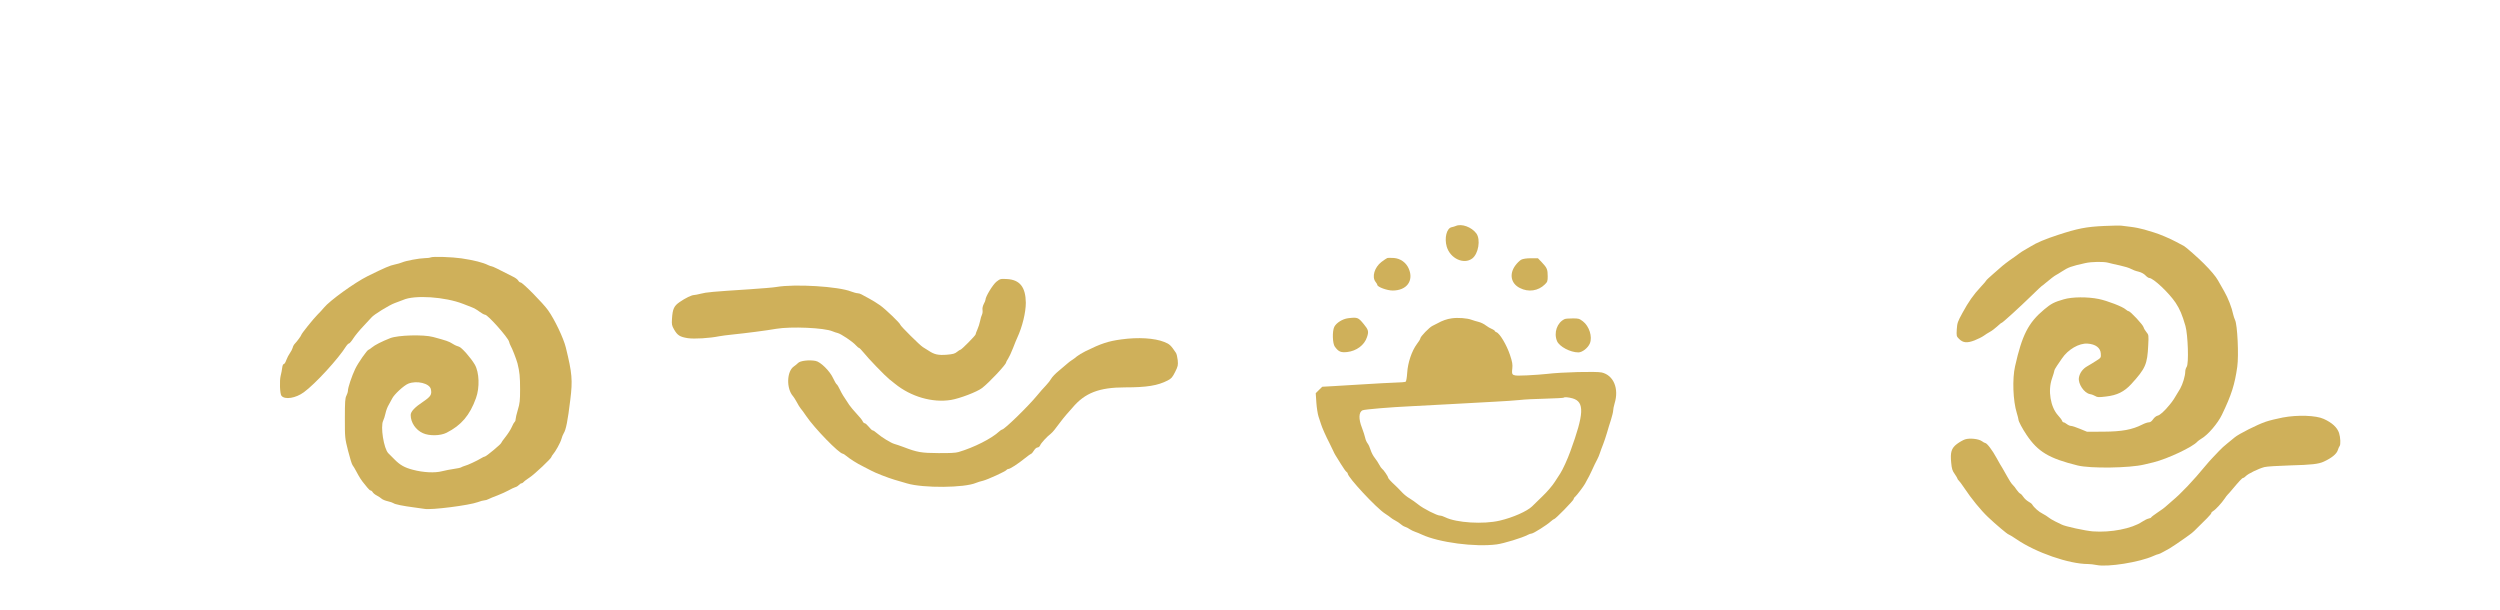
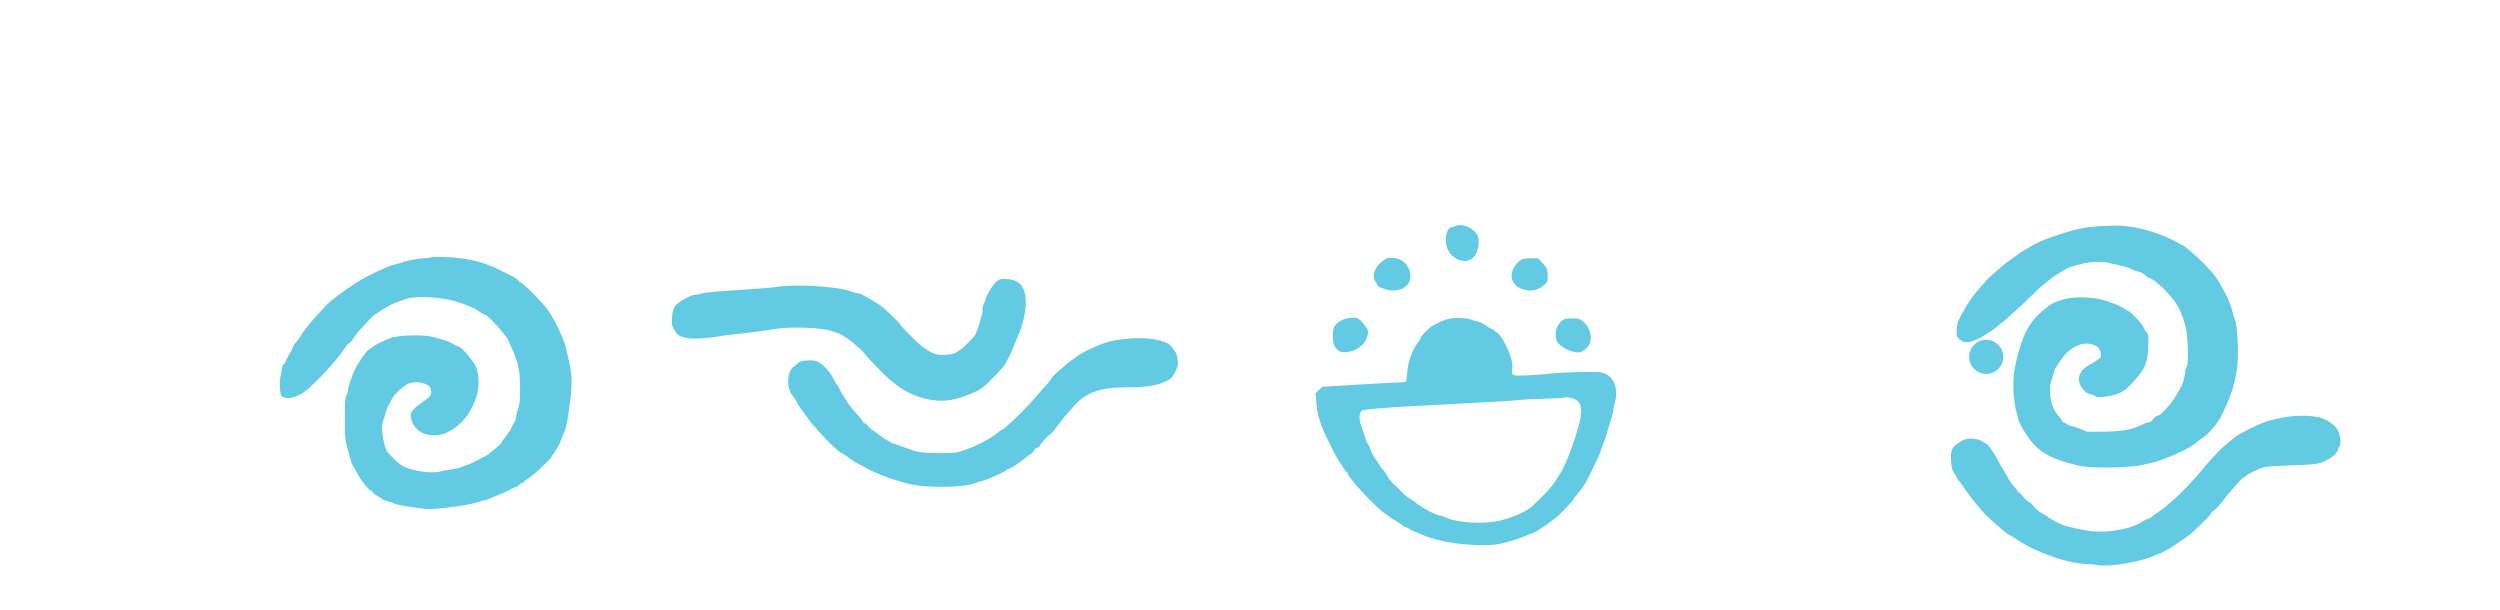
<svg xmlns="http://www.w3.org/2000/svg" viewBox="0 50 2788 340" width="697" height="170">
-   <g transform="translate(0,800) scale(0.1,-0.1)" fill="#cfb05a" stroke="none">
+   <g transform="translate(0,800) scale(0.1,-0.1)" fill="#62CAE3" stroke="none">
    <path d="M16235 6680 c-11 -5 -32 -11 -47 -14 -55 -12 -82 -120 -54 -217 39 -132 190 -202 284 -132 70 53 96 212 46 280 -53 71 -164 112 -229 83z" />
    <path d="M23465 6680 c-200 -9 -295 -28 -515 -100 -141 -46 -239 -87 -305 -129 -27 -17 -59 -35 -70 -41 -11 -5 -38 -23 -60 -39 -22 -17 -66 -49 -99 -71 -32 -23 -70 -52 -85 -65 -14 -13 -61 -53 -103 -90 -43 -37 -78 -70 -78 -74 0 -3 -27 -35 -61 -71 -82 -88 -136 -165 -204 -290 -53 -97 -58 -111 -63 -182 -4 -75 -4 -78 25 -107 45 -45 90 -49 173 -17 38 15 84 38 102 51 18 13 50 34 71 45 21 11 57 39 80 60 23 22 45 40 50 40 9 0 193 167 337 307 58 57 107 103 109 103 2 0 21 15 42 33 55 46 100 81 118 90 9 4 36 21 61 37 77 50 104 60 265 96 71 16 205 18 256 4 20 -6 78 -19 129 -30 51 -11 107 -28 125 -39 17 -10 54 -24 82 -30 32 -8 61 -23 79 -42 15 -16 34 -29 42 -29 45 0 221 -166 295 -277 47 -72 73 -133 109 -258 28 -98 39 -422 14 -456 -9 -13 -16 -36 -16 -52 0 -48 -28 -141 -57 -192 -67 -114 -80 -134 -118 -180 -60 -73 -107 -115 -135 -121 -14 -3 -36 -21 -49 -40 -16 -23 -31 -34 -48 -34 -13 0 -46 -11 -73 -25 -112 -57 -228 -78 -430 -79 l-185 -1 -78 32 c-43 18 -88 33 -100 33 -12 0 -33 9 -47 20 -14 11 -30 20 -37 20 -6 0 -14 8 -17 18 -3 10 -23 36 -44 59 -85 93 -116 277 -68 412 14 41 26 80 26 87 0 7 14 33 30 56 17 24 41 59 54 79 68 102 192 174 287 167 89 -6 143 -47 147 -110 3 -47 3 -47 -50 -81 -29 -19 -74 -46 -100 -61 -51 -28 -86 -77 -94 -128 -11 -68 58 -171 123 -183 20 -3 47 -14 60 -22 22 -14 37 -15 119 -5 124 14 203 53 282 139 159 174 179 220 189 433 6 113 5 116 -20 146 -14 17 -29 42 -32 55 -7 28 -148 179 -167 179 -6 0 -21 9 -32 19 -33 31 -205 97 -302 117 -123 25 -295 24 -389 -4 -108 -31 -140 -48 -218 -113 -177 -148 -247 -285 -325 -634 -32 -140 -23 -385 19 -520 10 -33 19 -67 19 -75 0 -19 44 -101 91 -171 126 -187 249 -261 569 -340 142 -35 578 -29 740 10 25 6 72 17 105 25 156 38 440 172 490 231 6 7 26 21 45 33 74 43 183 171 229 267 107 222 143 337 171 535 18 125 2 470 -25 522 -7 15 -16 42 -20 60 -15 75 -59 188 -100 258 -24 41 -56 97 -70 123 -23 42 -81 112 -161 191 -56 57 -196 180 -216 191 -13 6 -52 28 -88 47 -68 37 -191 89 -250 106 -19 6 -67 20 -106 32 -38 11 -106 25 -150 30 -43 5 -90 11 -104 13 -14 3 -101 1 -195 -3z" />
    <path d="M4805 6330 c-11 -5 -42 -9 -69 -9 -60 -1 -210 -29 -251 -47 -16 -7 -54 -18 -83 -24 -52 -10 -112 -36 -301 -129 -145 -72 -425 -274 -489 -353 -15 -18 -47 -54 -72 -78 -46 -46 -180 -213 -180 -225 0 -8 -49 -75 -72 -98 -10 -10 -21 -30 -24 -45 -4 -15 -18 -42 -31 -60 -13 -18 -31 -53 -40 -77 -8 -25 -21 -45 -28 -45 -8 0 -15 -17 -18 -42 -3 -24 -10 -63 -17 -88 -14 -55 -9 -203 9 -224 38 -46 159 -27 250 40 125 91 384 372 474 517 10 15 23 27 30 27 6 1 28 26 47 56 19 30 70 92 113 137 43 45 84 89 90 97 23 30 198 138 259 160 35 12 77 28 93 35 128 58 468 35 670 -44 28 -10 70 -27 95 -37 25 -9 65 -32 89 -51 24 -18 52 -33 61 -33 30 0 256 -254 267 -300 3 -14 11 -34 17 -45 18 -30 64 -149 77 -197 24 -96 29 -150 29 -289 0 -126 -3 -157 -25 -229 -14 -46 -25 -94 -25 -106 0 -13 -5 -26 -11 -29 -5 -4 -21 -31 -33 -60 -13 -29 -45 -78 -70 -109 -25 -31 -46 -61 -46 -65 0 -12 -167 -151 -182 -152 -7 0 -26 -9 -43 -20 -42 -26 -152 -78 -184 -85 -14 -4 -31 -11 -37 -15 -6 -5 -42 -13 -80 -18 -38 -5 -98 -17 -134 -26 -80 -21 -208 -15 -325 16 -93 24 -144 53 -205 115 -25 25 -56 57 -70 70 -50 52 -89 297 -57 362 8 15 19 52 26 82 6 30 22 73 36 95 13 22 30 54 38 70 21 45 130 146 179 166 95 39 239 4 253 -61 13 -60 -1 -82 -85 -139 -95 -63 -140 -111 -140 -149 0 -84 56 -167 137 -203 70 -32 194 -30 263 5 164 83 259 194 328 386 43 117 37 288 -13 374 -45 77 -149 194 -177 200 -15 3 -47 17 -70 32 -42 27 -70 36 -218 76 -108 29 -391 21 -478 -13 -94 -37 -171 -76 -203 -103 -17 -14 -34 -26 -38 -26 -15 0 -118 -147 -150 -215 -38 -79 -81 -208 -81 -243 0 -13 -8 -37 -17 -55 -14 -27 -17 -64 -17 -252 0 -219 0 -220 36 -363 20 -79 42 -151 50 -160 8 -9 27 -42 43 -72 28 -54 57 -100 83 -130 7 -8 24 -30 38 -47 14 -18 31 -33 37 -33 7 0 18 -9 24 -20 7 -11 27 -27 45 -36 18 -9 42 -25 53 -35 11 -10 42 -23 70 -29 27 -6 55 -16 62 -21 15 -13 109 -32 233 -48 52 -7 104 -14 114 -16 73 -15 501 40 594 75 29 11 62 20 73 20 12 0 33 6 47 14 15 8 61 27 102 42 41 16 96 41 123 56 26 15 58 30 71 34 14 3 32 14 42 25 9 10 23 19 29 19 7 0 19 7 26 16 7 9 37 31 65 49 53 34 244 214 244 230 0 5 7 16 15 25 30 34 85 133 96 174 6 22 17 51 25 63 26 41 45 136 74 375 27 218 21 294 -50 583 -25 103 -125 313 -198 415 -56 79 -284 310 -306 310 -8 0 -20 9 -26 20 -6 11 -27 28 -48 39 -177 91 -239 121 -249 121 -6 0 -24 6 -40 14 -58 29 -158 54 -298 75 -101 15 -316 22 -340 11z" />
    <path d="M15470 6322 c-8 -3 -37 -23 -65 -44 -77 -60 -108 -166 -65 -221 11 -14 20 -29 20 -34 0 -23 108 -63 171 -63 157 0 237 109 180 243 -30 69 -92 114 -166 120 -33 2 -67 2 -75 -1z" />
    <path d="M16965 6304 c-16 -8 -47 -38 -67 -66 -69 -95 -48 -201 52 -250 95 -49 204 -33 278 40 29 28 32 37 32 91 0 76 -8 95 -64 154 l-45 47 -78 0 c-49 0 -89 -6 -108 -16z" />
    <path d="M11113 6059 c-40 -31 -123 -167 -123 -202 0 -7 -8 -28 -19 -47 -11 -22 -17 -47 -14 -66 3 -18 0 -41 -6 -53 -6 -11 -16 -43 -21 -71 -5 -27 -19 -70 -30 -94 -11 -25 -20 -49 -20 -55 0 -12 -157 -171 -169 -171 -5 0 -22 -11 -38 -24 -24 -20 -45 -26 -115 -32 -95 -7 -138 2 -202 45 -21 14 -50 32 -64 40 -29 16 -252 237 -252 250 0 15 -163 172 -225 216 -33 23 -88 58 -123 76 -35 19 -73 40 -85 46 -12 7 -32 13 -44 13 -12 0 -44 9 -71 19 -143 57 -625 86 -832 51 -30 -6 -165 -17 -300 -26 -417 -27 -483 -33 -543 -49 -32 -8 -66 -15 -76 -15 -28 0 -99 -35 -161 -78 -64 -44 -79 -77 -86 -187 -4 -63 -2 -75 23 -119 38 -66 65 -83 152 -97 74 -11 242 -1 351 21 25 5 95 14 155 20 130 13 381 45 480 63 165 28 539 12 630 -28 17 -7 42 -16 57 -19 35 -8 166 -95 201 -135 15 -17 32 -31 37 -31 5 0 28 -24 51 -52 48 -62 242 -262 285 -296 16 -12 45 -35 64 -51 178 -145 418 -215 626 -181 96 16 289 89 345 132 78 59 269 263 269 286 0 5 10 24 23 43 12 19 37 72 55 119 18 47 39 99 47 115 56 120 95 281 95 389 -2 174 -67 256 -209 264 -73 4 -77 3 -118 -29z" />
    <path d="M15033 5651 c-61 -8 -130 -51 -153 -96 -24 -48 -20 -186 6 -221 42 -57 66 -67 137 -60 105 12 193 77 222 167 21 62 16 81 -36 144 -62 76 -70 79 -176 66z" />
    <path d="M16190 5650 c-52 -7 -105 -25 -160 -56 -14 -7 -39 -20 -55 -28 -35 -16 -135 -120 -135 -139 0 -7 -17 -36 -39 -64 -57 -77 -101 -207 -108 -321 -3 -51 -11 -96 -17 -99 -6 -4 -60 -9 -121 -10 -60 -2 -211 -10 -335 -18 -124 -8 -281 -17 -349 -21 l-125 -7 -37 -36 -36 -36 7 -105 c4 -58 15 -127 24 -155 9 -27 22 -66 28 -85 11 -37 56 -139 91 -205 23 -46 30 -60 46 -95 6 -14 16 -34 23 -45 7 -11 35 -56 62 -100 27 -44 55 -84 63 -88 7 -4 13 -13 13 -18 0 -42 320 -385 415 -446 27 -18 57 -38 65 -46 8 -8 31 -22 50 -32 19 -9 46 -28 60 -40 14 -13 36 -26 50 -30 14 -4 37 -16 52 -27 15 -10 42 -23 60 -29 18 -6 51 -19 73 -30 191 -89 596 -142 837 -110 77 10 286 74 343 105 17 9 37 16 46 16 19 0 173 97 212 134 16 14 32 26 37 26 15 0 220 210 220 225 0 7 7 19 17 26 18 16 92 113 109 144 6 11 16 31 24 45 7 14 17 32 22 40 5 8 18 35 29 60 23 51 43 93 63 130 8 14 21 45 29 70 8 25 24 68 35 95 11 28 30 84 42 125 12 41 32 109 46 150 13 42 24 87 24 101 0 14 7 50 16 80 51 165 -11 314 -143 345 -61 14 -449 4 -613 -16 -41 -5 -139 -12 -218 -16 -173 -8 -176 -6 -167 75 5 47 1 72 -25 151 -38 114 -115 243 -152 255 -10 4 -18 10 -18 14 0 5 -15 14 -32 22 -18 7 -49 25 -68 40 -19 15 -55 33 -80 39 -25 6 -61 17 -80 24 -47 18 -152 26 -220 16z m1349 -893 c133 -40 127 -171 -27 -592 -31 -86 -85 -204 -112 -245 -10 -14 -37 -56 -61 -94 -24 -39 -84 -109 -134 -157 -49 -49 -103 -101 -120 -117 -56 -54 -214 -124 -360 -158 -182 -43 -484 -24 -607 37 -21 11 -47 19 -59 19 -33 0 -187 78 -243 124 -28 23 -71 53 -96 68 -25 14 -61 43 -80 63 -19 20 -42 44 -50 52 -8 9 -23 23 -33 32 -43 39 -77 76 -77 85 0 13 -52 89 -68 99 -6 4 -21 25 -31 45 -10 20 -33 55 -50 76 -17 21 -38 61 -46 88 -8 27 -23 60 -34 74 -11 14 -23 42 -27 63 -4 20 -20 69 -35 109 -40 100 -37 179 8 197 26 10 307 34 543 45 113 6 324 17 470 25 146 9 351 20 455 25 105 5 231 14 280 19 50 6 179 13 289 15 109 3 201 8 204 11 9 9 55 5 101 -8z" />
    <path d="M17450 5642 c-85 -38 -125 -153 -86 -246 26 -61 148 -126 238 -126 44 0 107 50 128 100 31 74 -7 193 -78 247 -40 30 -49 33 -115 32 -40 0 -79 -3 -87 -7z" />
    <path d="M12505 5415 c-144 -19 -228 -47 -400 -132 -38 -19 -81 -45 -95 -57 -14 -12 -38 -31 -55 -41 -16 -10 -41 -29 -55 -42 -14 -12 -55 -48 -93 -79 -37 -30 -74 -69 -83 -86 -9 -17 -36 -52 -60 -77 -25 -25 -68 -75 -97 -110 -100 -122 -366 -381 -391 -381 -5 0 -20 -10 -32 -21 -84 -79 -281 -179 -454 -230 -31 -10 -100 -13 -225 -12 -192 1 -236 9 -390 68 -38 14 -84 30 -100 34 -38 10 -144 75 -193 118 -20 18 -42 33 -49 33 -7 0 -27 18 -44 40 -18 22 -38 40 -46 40 -7 0 -18 10 -23 23 -5 12 -34 49 -66 82 -31 33 -68 77 -83 99 -64 95 -82 124 -105 172 -13 28 -29 55 -36 59 -6 4 -24 35 -40 69 -36 79 -140 181 -194 191 -71 14 -173 2 -196 -23 -12 -12 -32 -29 -46 -38 -81 -54 -87 -248 -9 -334 8 -9 26 -38 41 -65 14 -28 34 -59 43 -70 10 -11 38 -49 62 -85 92 -136 368 -420 409 -420 5 0 19 -9 32 -20 43 -36 124 -88 194 -122 38 -19 78 -40 89 -46 47 -26 186 -80 260 -102 44 -12 107 -31 140 -41 180 -54 641 -50 770 6 17 7 51 18 78 24 52 13 251 104 262 120 3 6 13 11 20 11 19 0 105 55 184 119 35 28 67 51 71 51 5 0 18 16 30 35 13 21 30 35 41 35 11 0 23 10 29 24 8 23 77 98 116 127 11 8 29 28 42 44 89 117 116 152 133 170 11 11 41 46 68 77 139 166 298 228 588 228 244 0 364 20 475 77 41 21 53 35 83 95 32 64 34 75 29 131 -4 34 -12 71 -20 82 -56 84 -71 98 -129 121 -110 44 -292 55 -480 29z" />
    <path d="M25458 4544 c-64 -12 -149 -33 -190 -47 -93 -31 -302 -137 -346 -174 -17 -15 -55 -46 -83 -68 -29 -22 -70 -60 -93 -85 -23 -24 -57 -60 -76 -80 -19 -20 -53 -58 -75 -85 -135 -164 -273 -310 -370 -390 -38 -32 -74 -64 -80 -70 -5 -6 -43 -33 -82 -59 -40 -27 -73 -52 -73 -56 0 -4 -13 -10 -29 -13 -16 -3 -49 -20 -73 -36 -113 -76 -348 -122 -548 -107 -81 6 -312 56 -348 76 -9 5 -42 21 -72 35 -30 15 -64 35 -75 45 -11 10 -40 28 -65 41 -42 20 -98 70 -117 103 -4 8 -24 23 -43 33 -19 11 -44 34 -55 51 -11 17 -27 34 -35 37 -8 3 -26 22 -40 42 -13 21 -34 47 -46 58 -12 11 -39 52 -59 90 -21 39 -45 81 -54 95 -10 14 -39 65 -66 114 -46 85 -107 166 -127 166 -5 0 -21 9 -36 20 -36 26 -136 37 -188 20 -21 -7 -62 -30 -90 -51 -63 -48 -76 -93 -64 -212 6 -65 13 -87 39 -123 17 -25 31 -48 31 -53 0 -5 7 -14 15 -21 8 -7 36 -45 62 -84 77 -116 182 -245 263 -322 83 -79 219 -194 230 -194 4 0 44 -24 87 -53 217 -149 587 -277 798 -277 24 0 67 -5 96 -11 122 -26 480 31 634 101 24 11 49 20 55 20 6 0 32 12 58 27 26 14 56 31 67 37 24 14 126 82 165 111 15 11 40 29 56 40 16 11 41 31 55 45 128 124 189 187 189 197 0 7 9 17 20 23 26 14 97 91 129 139 13 20 29 41 35 46 6 6 25 26 41 46 88 105 120 139 130 139 7 0 20 10 31 21 22 25 142 83 206 100 24 7 156 15 293 19 233 6 312 15 370 42 89 41 142 85 156 127 6 20 15 40 20 46 14 15 10 97 -6 147 -22 62 -76 113 -170 156 -85 40 -293 47 -457 16z" />
+     <circle cx="22150" cy="5220" r="190" />
  </g>
</svg>
